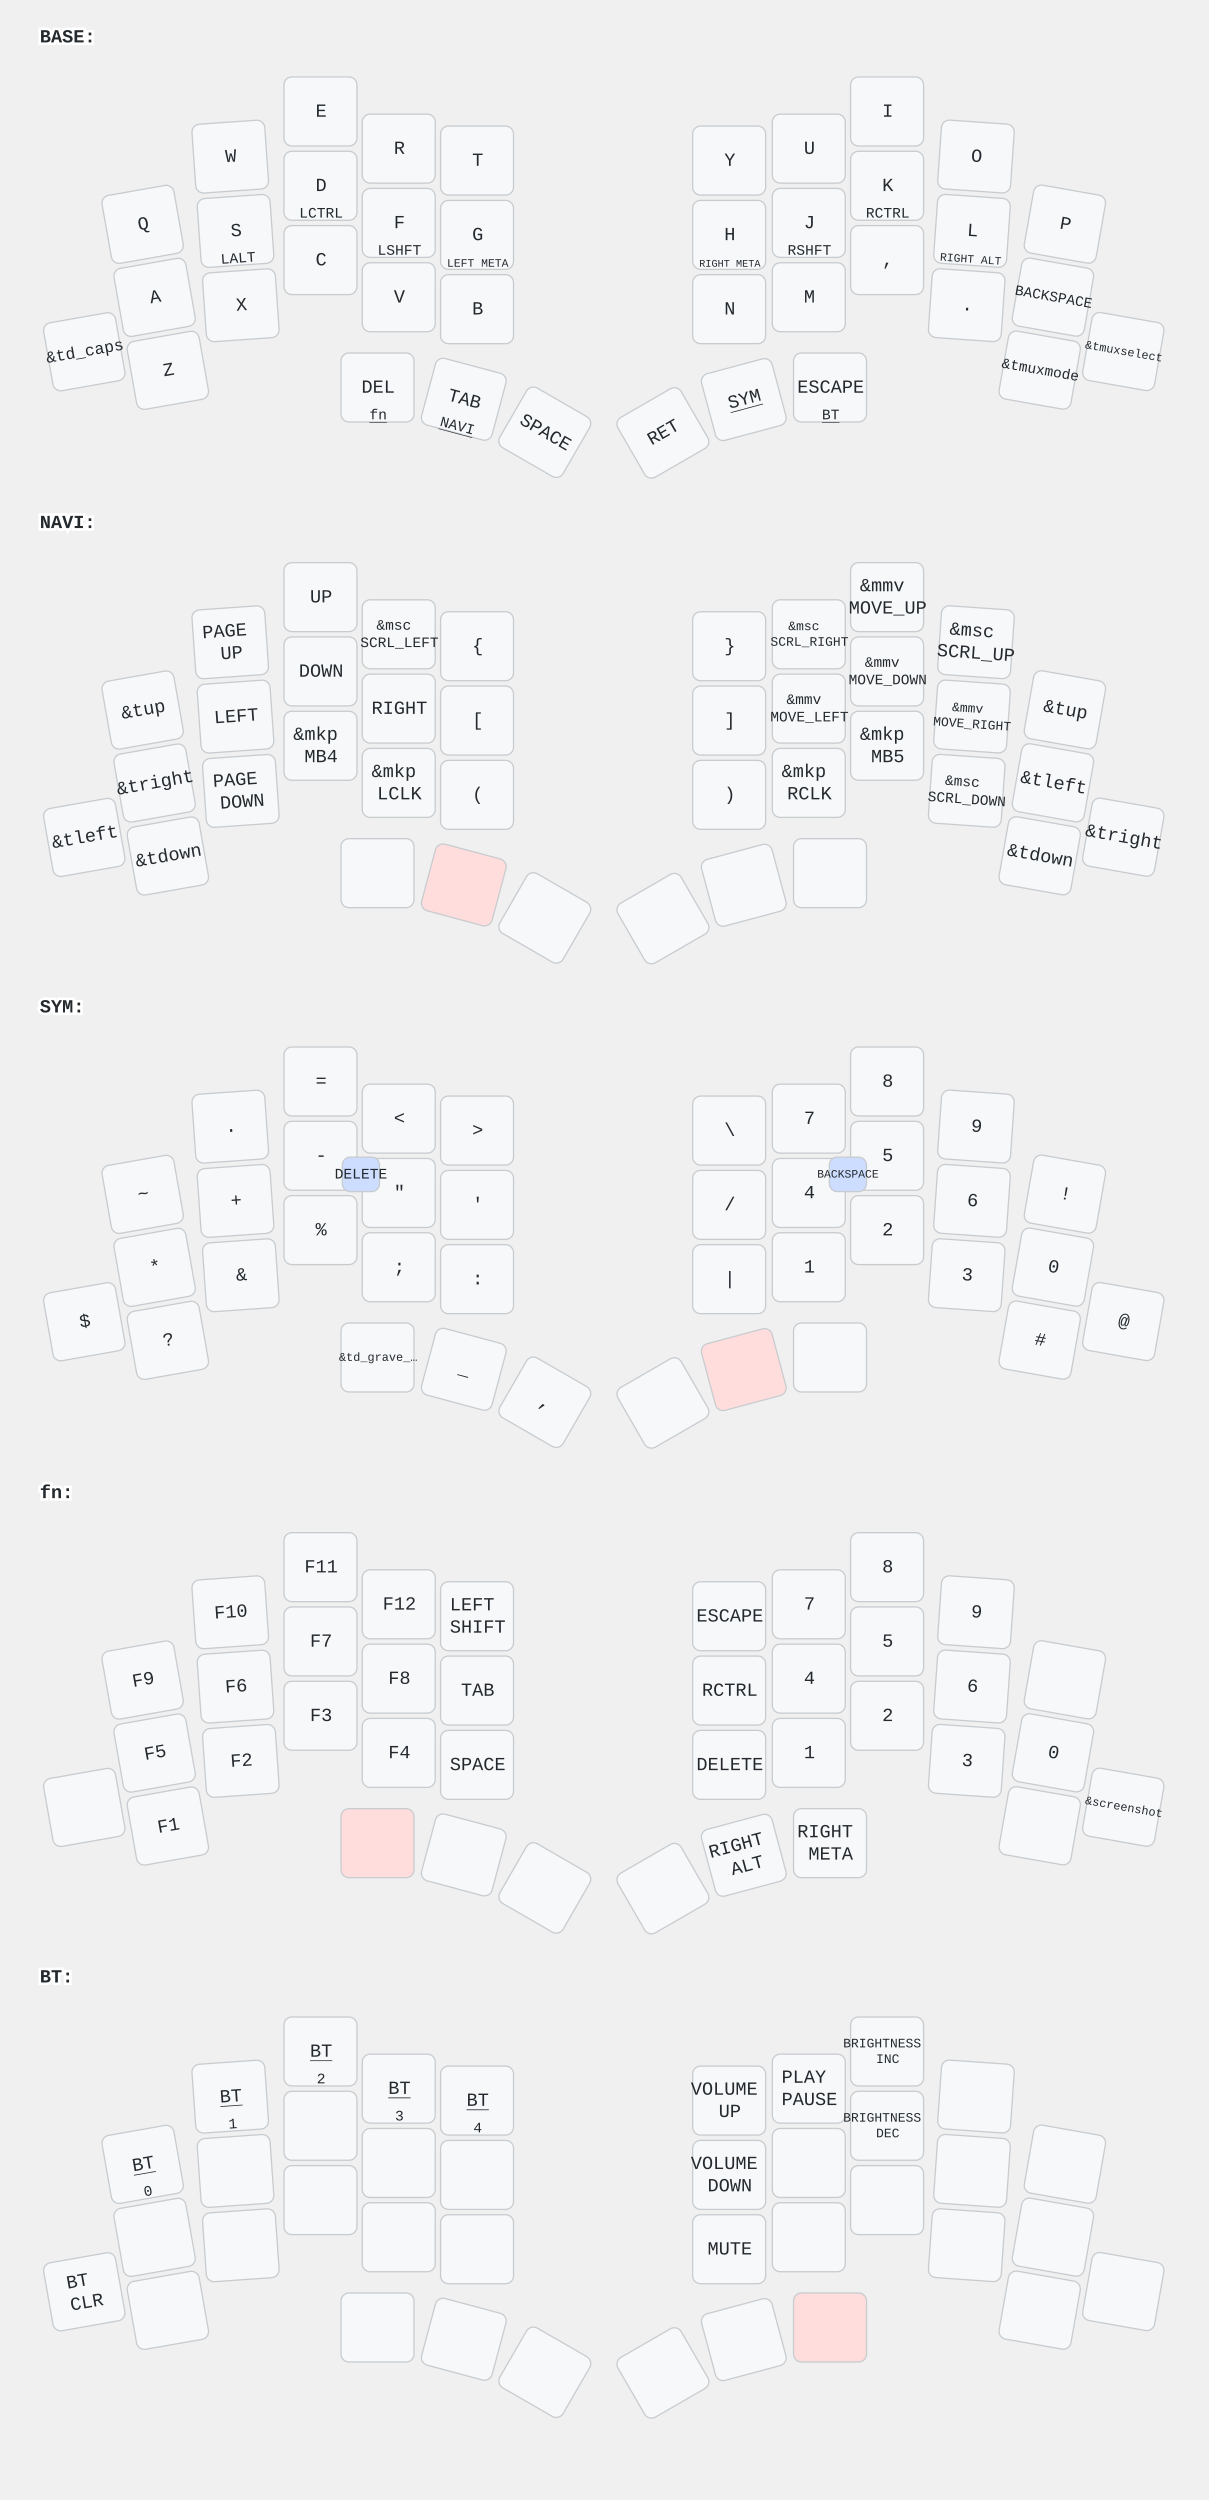
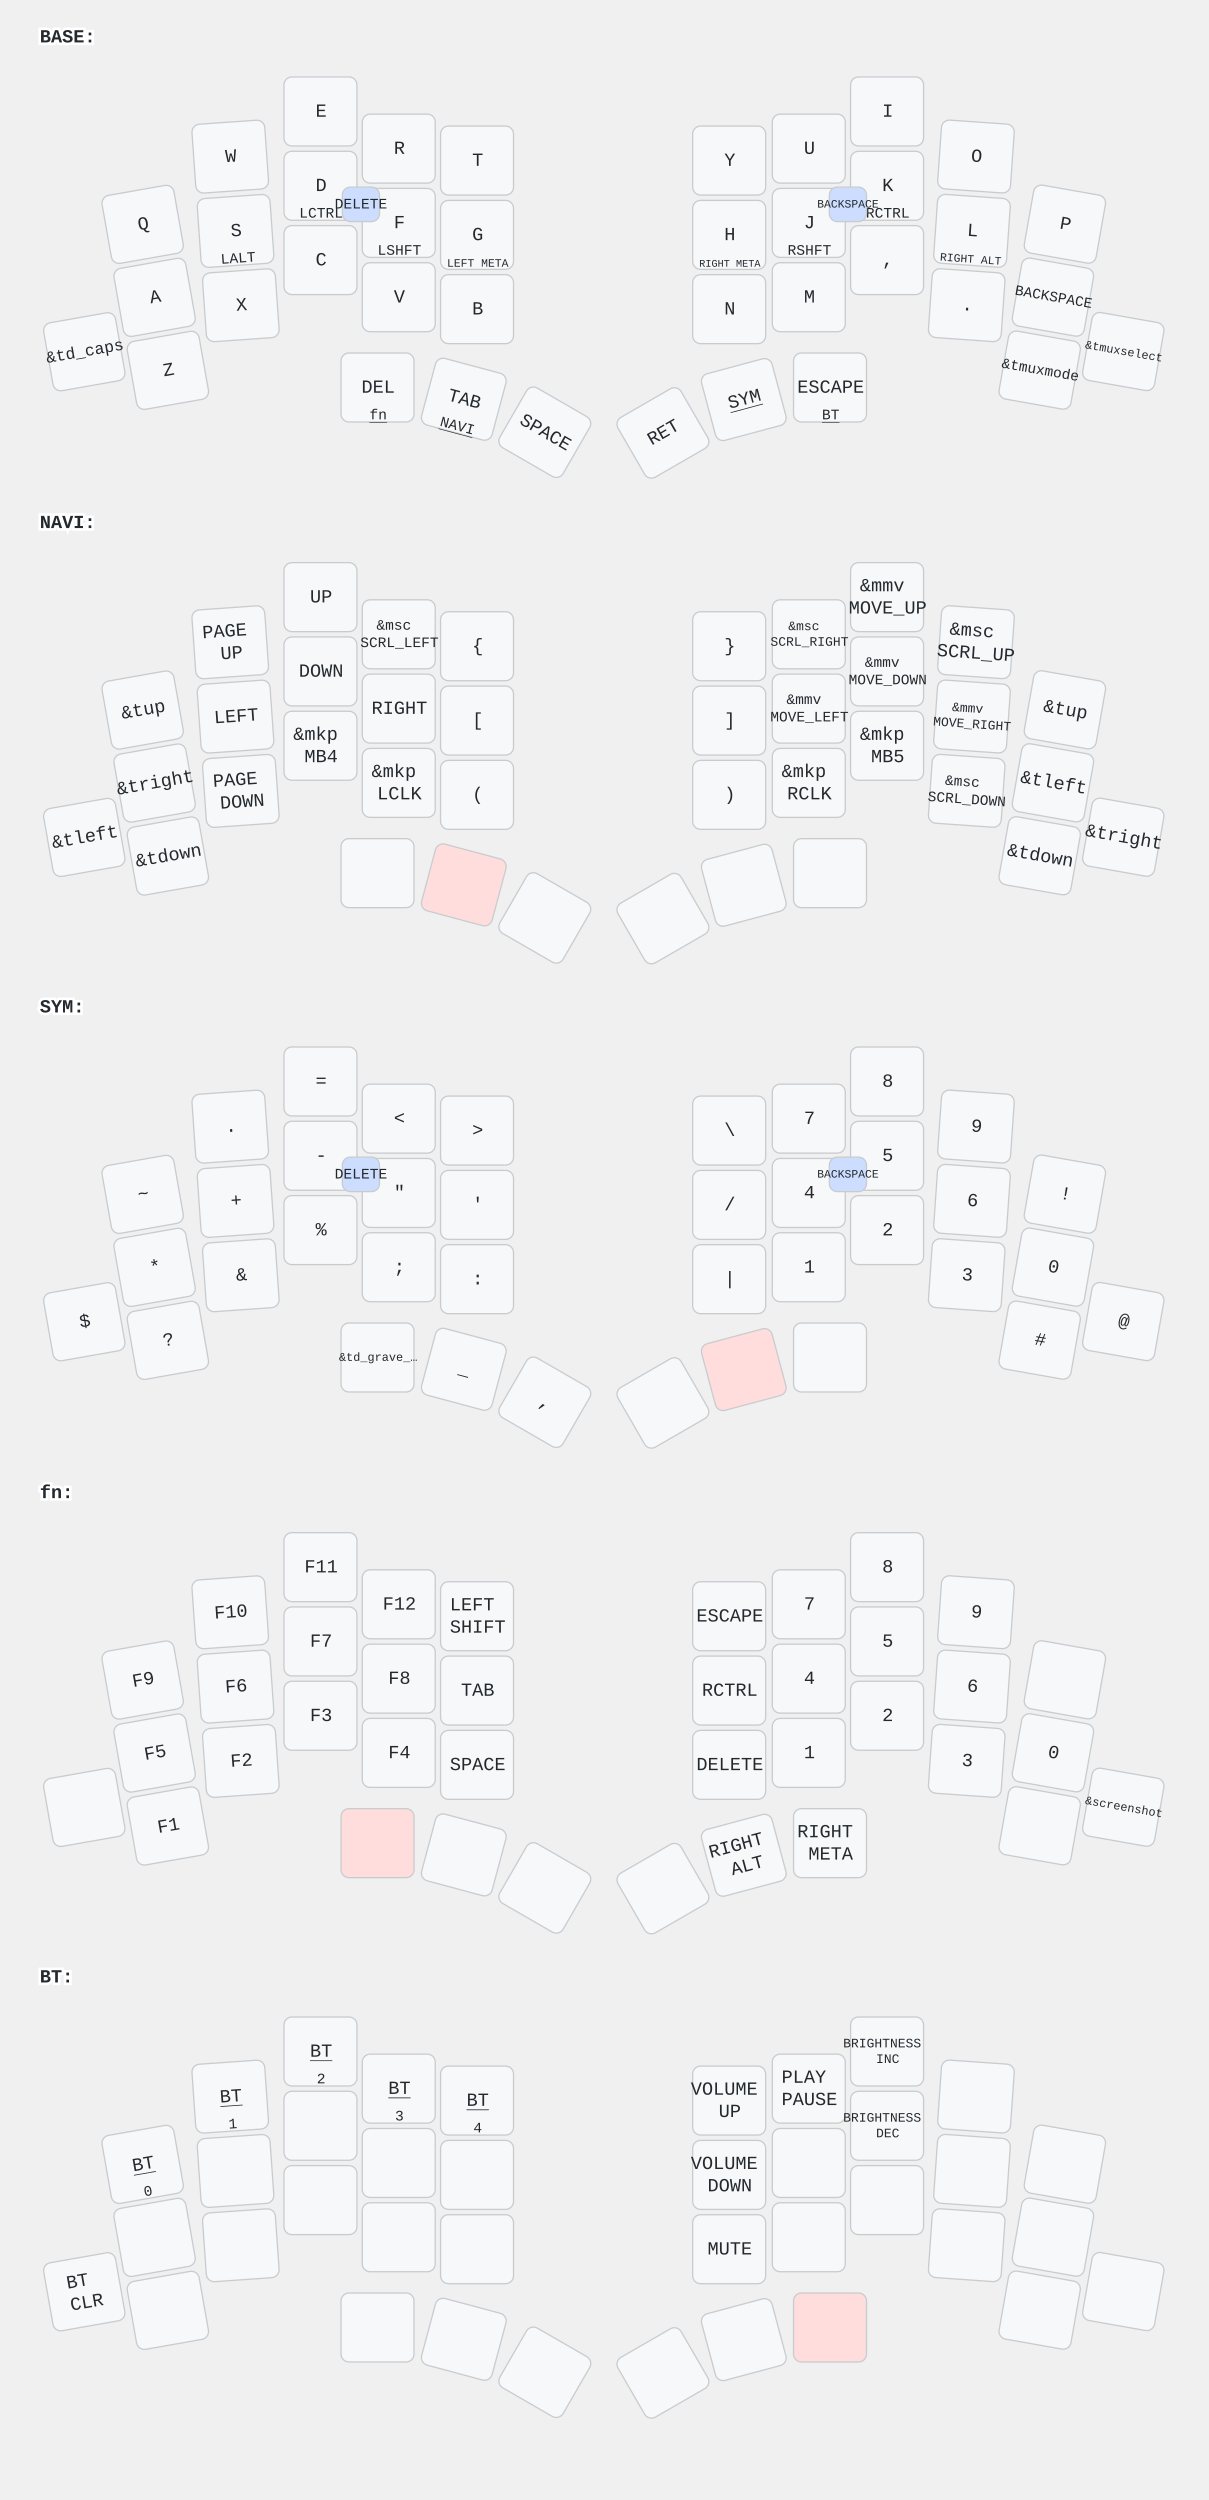
<svg xmlns="http://www.w3.org/2000/svg" width="911" height="1884" viewBox="0 0 911 1884" class="keymap">
  <style>/* inherit to force styles through use tags */
svg path {
    fill: inherit;
}

/* font and background color specifications */
svg.keymap {
    font-family: SFMono-Regular,Consolas,Liberation Mono,Menlo,monospace;
    font-size: 14px;
    font-kerning: normal;
    text-rendering: optimizeLegibility;
    fill: #24292e;
}

/* default key styling */
rect.key {
    fill: #f6f8fa;
}

rect.key, rect.combo {
    stroke: #c9cccf;
    stroke-width: 1;
}

/* default key side styling, only used is draw_key_sides is set */
rect.side {
    filter: brightness(90%);
}

/* color accent for combo boxes */
rect.combo, rect.combo-separate {
    fill: #cdf;
}

/* color accent for held keys */
rect.held, rect.combo.held {
    fill: #fdd;
}

/* color accent for ghost (optional) keys */
rect.ghost, rect.combo.ghost {
    stroke-dasharray: 4, 4;
    stroke-width: 2;
}

text {
    text-anchor: middle;
    dominant-baseline: middle;
}

/* styling for layer labels */
text.label {
    font-weight: bold;
    text-anchor: start;
    stroke: white;
    stroke-width: 4;
    paint-order: stroke;
}

/* styling for optional footer */
text.footer {
    text-anchor: end;
    dominant-baseline: auto;
    stroke: white;
    stroke-width: 4;
    paint-order: stroke;
}

/* styling for combo tap, and key non-tap label text */
text.combo, text.hold, text.shifted, text.left, text.right, text.tl, text.tr, text.bl, text.br {
    font-size: 11px;
}

text.hold, text.bl, text.br {
    text-anchor: middle;
    dominant-baseline: auto;
}

text.shifted, text.tl, text.tr {
    text-anchor: middle;
    dominant-baseline: hanging;
}

text.left, text.tl, text.bl {
    text-anchor: start;
}

text.right, text.tr, text.br {
    text-anchor: end;
}

text.layer-activator {
    text-decoration: underline;
}

/* styling for hold/shifted label text in combo box */
text.combo.hold, text.combo.shifted, text.combo.left, text.combo.right {
    font-size: 8px;
}

/* lighter symbol for transparent keys */
text.trans {
    fill: #7b7e81;
}

/* styling for combo dendrons */
path.combo {
    stroke-width: 1;
    stroke: gray;
    fill: none;
}

/* Start Tabler Icons Cleanup */
/* cannot use height/width with glyphs */
.icon-tabler &gt; path {
    fill: inherit;
    stroke: inherit;
    stroke-width: 2;
}
/* hide tabler's default box */
.icon-tabler &gt; path[stroke="none"][fill="none"] {
    visibility: hidden;
}
/* End Tabler Icons Cleanup */
</style>
  <g transform="translate(30, 0)" class="layer-BASE">
    <text x="0" y="28" class="label" id="BASE">BASE:</text>
    <g transform="translate(0, 56)">
      <g transform="translate(78, 113) rotate(-10.0)" class="key keypos-0">
        <rect rx="6" ry="6" x="-28" y="-26" width="55" height="52" class="key" />
        <text x="0" y="0" class="key tap">Q</text>
      </g>
      <g transform="translate(144, 62) rotate(-4.0)" class="key keypos-1">
        <rect rx="6" ry="6" x="-28" y="-26" width="55" height="52" class="key" />
        <text x="0" y="0" class="key tap">W</text>
      </g>
      <g transform="translate(212, 28)" class="key keypos-2">
        <rect rx="6" ry="6" x="-28" y="-26" width="55" height="52" class="key" />
        <text x="0" y="0" class="key tap">E</text>
      </g>
      <g transform="translate(271, 56)" class="key keypos-3">
        <rect rx="6" ry="6" x="-28" y="-26" width="55" height="52" class="key" />
        <text x="0" y="0" class="key tap">R</text>
      </g>
      <g transform="translate(330, 65)" class="key keypos-4">
        <rect rx="6" ry="6" x="-28" y="-26" width="55" height="52" class="key" />
        <text x="0" y="0" class="key tap">T</text>
      </g>
      <g transform="translate(520, 65)" class="key keypos-5">
        <rect rx="6" ry="6" x="-28" y="-26" width="55" height="52" class="key" />
        <text x="0" y="0" class="key tap">Y</text>
      </g>
      <g transform="translate(580, 56)" class="key keypos-6">
        <rect rx="6" ry="6" x="-28" y="-26" width="55" height="52" class="key" />
        <text x="0" y="0" class="key tap">U</text>
      </g>
      <g transform="translate(639, 28)" class="key keypos-7">
        <rect rx="6" ry="6" x="-28" y="-26" width="55" height="52" class="key" />
        <text x="0" y="0" class="key tap">I</text>
      </g>
      <g transform="translate(706, 62) rotate(4.0)" class="key keypos-8">
        <rect rx="6" ry="6" x="-28" y="-26" width="55" height="52" class="key" />
        <text x="0" y="0" class="key tap">O</text>
      </g>
      <g transform="translate(773, 113) rotate(10.0)" class="key keypos-9">
        <rect rx="6" ry="6" x="-28" y="-26" width="55" height="52" class="key" />
        <text x="0" y="0" class="key tap">P</text>
      </g>
      <g transform="translate(87, 168) rotate(-10.0)" class="key keypos-10">
        <rect rx="6" ry="6" x="-28" y="-26" width="55" height="52" class="key" />
        <text x="0" y="0" class="key tap">A</text>
      </g>
      <g transform="translate(148, 118) rotate(-4.0)" class="key keypos-11">
        <rect rx="6" ry="6" x="-28" y="-26" width="55" height="52" class="key" />
        <text x="0" y="0" class="key tap">S</text>
        <text x="0" y="24" class="key hold">LALT</text>
      </g>
      <g transform="translate(212, 84)" class="key keypos-12">
        <rect rx="6" ry="6" x="-28" y="-26" width="55" height="52" class="key" />
        <text x="0" y="0" class="key tap">D</text>
        <text x="0" y="24" class="key hold">LCTRL</text>
      </g>
      <g transform="translate(271, 112)" class="key keypos-13">
        <rect rx="6" ry="6" x="-28" y="-26" width="55" height="52" class="key" />
        <text x="0" y="0" class="key tap">F</text>
        <text x="0" y="24" class="key hold">LSHFT</text>
      </g>
      <g transform="translate(330, 121)" class="key keypos-14">
        <rect rx="6" ry="6" x="-28" y="-26" width="55" height="52" class="key" />
        <text x="0" y="0" class="key tap">G</text>
        <text x="0" y="24" class="key hold">
          <tspan style="font-size: 78%">LEFT META</tspan>
        </text>
      </g>
      <g transform="translate(520, 121)" class="key keypos-15">
        <rect rx="6" ry="6" x="-28" y="-26" width="55" height="52" class="key" />
        <text x="0" y="0" class="key tap">H</text>
        <text x="0" y="24" class="key hold">
          <tspan style="font-size: 70%">RIGHT META</tspan>
        </text>
      </g>
      <g transform="translate(580, 112)" class="key keypos-16">
        <rect rx="6" ry="6" x="-28" y="-26" width="55" height="52" class="key" />
        <text x="0" y="0" class="key tap">J</text>
        <text x="0" y="24" class="key hold">RSHFT</text>
      </g>
      <g transform="translate(639, 84)" class="key keypos-17">
        <rect rx="6" ry="6" x="-28" y="-26" width="55" height="52" class="key" />
        <text x="0" y="0" class="key tap">K</text>
        <text x="0" y="24" class="key hold">RCTRL</text>
      </g>
      <g transform="translate(703, 118) rotate(4.0)" class="key keypos-18">
        <rect rx="6" ry="6" x="-28" y="-26" width="55" height="52" class="key" />
        <text x="0" y="0" class="key tap">L</text>
        <text x="0" y="24" class="key hold">
          <tspan style="font-size: 78%">RIGHT ALT</tspan>
        </text>
      </g>
      <g transform="translate(764, 168) rotate(10.0)" class="key keypos-19">
        <rect rx="6" ry="6" x="-28" y="-26" width="55" height="52" class="key" />
        <text x="0" y="0" class="key tap">
          <tspan style="font-size: 78%">BACKSPACE</tspan>
        </text>
      </g>
      <g transform="translate(34, 209) rotate(-10.0)" class="key keypos-20">
        <rect rx="6" ry="6" x="-28" y="-26" width="55" height="52" class="key" />
        <text x="0" y="0" class="key tap">
          <tspan style="font-size: 88%">&amp;td_caps</tspan>
        </text>
      </g>
      <g transform="translate(97, 223) rotate(-10.0)" class="key keypos-21">
        <rect rx="6" ry="6" x="-28" y="-26" width="55" height="52" class="key" />
        <text x="0" y="0" class="key tap">Z</text>
      </g>
      <g transform="translate(152, 174) rotate(-4.0)" class="key keypos-22">
        <rect rx="6" ry="6" x="-28" y="-26" width="55" height="52" class="key" />
        <text x="0" y="0" class="key tap">X</text>
      </g>
      <g transform="translate(212, 140)" class="key keypos-23">
        <rect rx="6" ry="6" x="-28" y="-26" width="55" height="52" class="key" />
        <text x="0" y="0" class="key tap">C</text>
      </g>
      <g transform="translate(271, 168)" class="key keypos-24">
        <rect rx="6" ry="6" x="-28" y="-26" width="55" height="52" class="key" />
        <text x="0" y="0" class="key tap">V</text>
      </g>
      <g transform="translate(330, 177)" class="key keypos-25">
        <rect rx="6" ry="6" x="-28" y="-26" width="55" height="52" class="key" />
        <text x="0" y="0" class="key tap">B</text>
      </g>
      <g transform="translate(520, 177)" class="key keypos-26">
        <rect rx="6" ry="6" x="-28" y="-26" width="55" height="52" class="key" />
        <text x="0" y="0" class="key tap">N</text>
      </g>
      <g transform="translate(580, 168)" class="key keypos-27">
        <rect rx="6" ry="6" x="-28" y="-26" width="55" height="52" class="key" />
        <text x="0" y="0" class="key tap">M</text>
      </g>
      <g transform="translate(639, 140)" class="key keypos-28">
        <rect rx="6" ry="6" x="-28" y="-26" width="55" height="52" class="key" />
        <text x="0" y="0" class="key tap">,</text>
      </g>
      <g transform="translate(699, 174) rotate(4.0)" class="key keypos-29">
        <rect rx="6" ry="6" x="-28" y="-26" width="55" height="52" class="key" />
        <text x="0" y="0" class="key tap">.</text>
      </g>
      <g transform="translate(754, 223) rotate(10.0)" class="key keypos-30">
        <rect rx="6" ry="6" x="-28" y="-26" width="55" height="52" class="key" />
        <text x="0" y="0" class="key tap">
          <tspan style="font-size: 78%">&amp;tmuxmode</tspan>
        </text>
      </g>
      <g transform="translate(817, 209) rotate(10.0)" class="key keypos-31">
        <rect rx="6" ry="6" x="-28" y="-26" width="55" height="52" class="key" />
        <text x="0" y="0" class="key tap">
          <tspan style="font-size: 64%">&amp;tmuxselect</tspan>
        </text>
      </g>
      <g transform="translate(255, 236)" class="key keypos-32">
        <rect rx="6" ry="6" x="-28" y="-26" width="55" height="52" class="key" />
        <text x="0" y="0" class="key tap">DEL</text>
        <a href="#fn">
          <text x="0" y="24" class="key hold layer-activator">fn</text>
        </a>
      </g>
      <g transform="translate(320, 245) rotate(15.0)" class="key keypos-33">
        <rect rx="6" ry="6" x="-28" y="-26" width="55" height="52" class="key" />
        <text x="0" y="0" class="key tap">TAB</text>
        <a href="#NAVI">
          <text x="0" y="24" class="key hold layer-activator">NAVI</text>
        </a>
      </g>
      <g transform="translate(381, 270) rotate(30.0)" class="key keypos-34">
        <rect rx="6" ry="6" x="-28" y="-26" width="55" height="52" class="key" />
        <text x="0" y="0" class="key tap">SPACE</text>
      </g>
      <g transform="translate(470, 270) rotate(-30.0)" class="key keypos-35">
        <rect rx="6" ry="6" x="-28" y="-26" width="55" height="52" class="key" />
        <text x="0" y="0" class="key tap">RET</text>
      </g>
      <g transform="translate(531, 245) rotate(-15.0)" class="key keypos-36">
        <rect rx="6" ry="6" x="-28" y="-26" width="55" height="52" class="key" />
        <a href="#SYM">
          <text x="0" y="0" class="key tap layer-activator">SYM</text>
        </a>
      </g>
      <g transform="translate(596, 236)" class="key keypos-37">
        <rect rx="6" ry="6" x="-28" y="-26" width="55" height="52" class="key" />
        <text x="0" y="0" class="key tap">ESCAPE</text>
        <a href="#BT">
          <text x="0" y="24" class="key hold layer-activator">BT</text>
        </a>
      </g>
+       <g class="combo combopos-0">
+         <rect rx="6" ry="6" x="228" y="85" width="28" height="26" class="combo" />
+         <text x="242" y="98" class="combo tap">DELETE</text>
+       </g>
+       <g class="combo combopos-1">
+         <rect rx="6" ry="6" x="595" y="85" width="28" height="26" class="combo" />
+         <text x="609" y="98" class="combo tap">
+           <tspan style="font-size: 78%">BACKSPACE</tspan>
+         </text>
+       </g>
    </g>
  </g>
  <g transform="translate(30, 366)" class="layer-NAVI">
    <text x="0" y="28" class="label" id="NAVI">NAVI:</text>
    <g transform="translate(0, 56)">
      <g transform="translate(78, 113) rotate(-10.0)" class="key keypos-0">
        <rect rx="6" ry="6" x="-28" y="-26" width="55" height="52" class="key" />
        <text x="0" y="0" class="key tap">&amp;tup</text>
      </g>
      <g transform="translate(144, 62) rotate(-4.0)" class="key keypos-1">
        <rect rx="6" ry="6" x="-28" y="-26" width="55" height="52" class="key" />
        <text x="0" y="0" class="key tap">
          <tspan x="0" dy="-0.6em">PAGE</tspan>
          <tspan x="0" dy="1.2em">UP</tspan>
        </text>
      </g>
      <g transform="translate(212, 28)" class="key keypos-2">
        <rect rx="6" ry="6" x="-28" y="-26" width="55" height="52" class="key" />
        <text x="0" y="0" class="key tap">UP</text>
      </g>
      <g transform="translate(271, 56)" class="key keypos-3">
        <rect rx="6" ry="6" x="-28" y="-26" width="55" height="52" class="key" />
        <text x="0" y="0" class="key tap">
          <tspan x="0" dy="-0.6em" style="font-size: 78%">&amp;msc</tspan>
          <tspan x="0" dy="1.2em" style="font-size: 78%">SCRL_LEFT</tspan>
        </text>
      </g>
      <g transform="translate(330, 65)" class="key keypos-4">
        <rect rx="6" ry="6" x="-28" y="-26" width="55" height="52" class="key" />
        <text x="0" y="0" class="key tap">{</text>
      </g>
      <g transform="translate(520, 65)" class="key keypos-5">
        <rect rx="6" ry="6" x="-28" y="-26" width="55" height="52" class="key" />
        <text x="0" y="0" class="key tap">}</text>
      </g>
      <g transform="translate(580, 56)" class="key keypos-6">
        <rect rx="6" ry="6" x="-28" y="-26" width="55" height="52" class="key" />
        <text x="0" y="0" class="key tap">
          <tspan x="0" dy="-0.6em" style="font-size: 70%">&amp;msc</tspan>
          <tspan x="0" dy="1.2em" style="font-size: 70%">SCRL_RIGHT</tspan>
        </text>
      </g>
      <g transform="translate(639, 28)" class="key keypos-7">
        <rect rx="6" ry="6" x="-28" y="-26" width="55" height="52" class="key" />
        <text x="0" y="0" class="key tap">
          <tspan x="0" dy="-0.6em">&amp;mmv</tspan>
          <tspan x="0" dy="1.2em">MOVE_UP</tspan>
        </text>
      </g>
      <g transform="translate(706, 62) rotate(4.0)" class="key keypos-8">
        <rect rx="6" ry="6" x="-28" y="-26" width="55" height="52" class="key" />
        <text x="0" y="0" class="key tap">
          <tspan x="0" dy="-0.6em">&amp;msc</tspan>
          <tspan x="0" dy="1.2em">SCRL_UP</tspan>
        </text>
      </g>
      <g transform="translate(773, 113) rotate(10.0)" class="key keypos-9">
        <rect rx="6" ry="6" x="-28" y="-26" width="55" height="52" class="key" />
        <text x="0" y="0" class="key tap">&amp;tup</text>
      </g>
      <g transform="translate(87, 168) rotate(-10.0)" class="key keypos-10">
        <rect rx="6" ry="6" x="-28" y="-26" width="55" height="52" class="key" />
        <text x="0" y="0" class="key tap">&amp;tright</text>
      </g>
      <g transform="translate(148, 118) rotate(-4.0)" class="key keypos-11">
        <rect rx="6" ry="6" x="-28" y="-26" width="55" height="52" class="key" />
        <text x="0" y="0" class="key tap">LEFT</text>
      </g>
      <g transform="translate(212, 84)" class="key keypos-12">
        <rect rx="6" ry="6" x="-28" y="-26" width="55" height="52" class="key" />
        <text x="0" y="0" class="key tap">DOWN</text>
      </g>
      <g transform="translate(271, 112)" class="key keypos-13">
        <rect rx="6" ry="6" x="-28" y="-26" width="55" height="52" class="key" />
        <text x="0" y="0" class="key tap">RIGHT</text>
      </g>
      <g transform="translate(330, 121)" class="key keypos-14">
        <rect rx="6" ry="6" x="-28" y="-26" width="55" height="52" class="key" />
        <text x="0" y="0" class="key tap">[</text>
      </g>
      <g transform="translate(520, 121)" class="key keypos-15">
        <rect rx="6" ry="6" x="-28" y="-26" width="55" height="52" class="key" />
        <text x="0" y="0" class="key tap">]</text>
      </g>
      <g transform="translate(580, 112)" class="key keypos-16">
        <rect rx="6" ry="6" x="-28" y="-26" width="55" height="52" class="key" />
        <text x="0" y="0" class="key tap">
          <tspan x="0" dy="-0.6em" style="font-size: 78%">&amp;mmv</tspan>
          <tspan x="0" dy="1.2em" style="font-size: 78%">MOVE_LEFT</tspan>
        </text>
      </g>
      <g transform="translate(639, 84)" class="key keypos-17">
        <rect rx="6" ry="6" x="-28" y="-26" width="55" height="52" class="key" />
        <text x="0" y="0" class="key tap">
          <tspan x="0" dy="-0.6em" style="font-size: 78%">&amp;mmv</tspan>
          <tspan x="0" dy="1.2em" style="font-size: 78%">MOVE_DOWN</tspan>
        </text>
      </g>
      <g transform="translate(703, 118) rotate(4.0)" class="key keypos-18">
        <rect rx="6" ry="6" x="-28" y="-26" width="55" height="52" class="key" />
        <text x="0" y="0" class="key tap">
          <tspan x="0" dy="-0.6em" style="font-size: 70%">&amp;mmv</tspan>
          <tspan x="0" dy="1.2em" style="font-size: 70%">MOVE_RIGHT</tspan>
        </text>
      </g>
      <g transform="translate(764, 168) rotate(10.0)" class="key keypos-19">
        <rect rx="6" ry="6" x="-28" y="-26" width="55" height="52" class="key" />
        <text x="0" y="0" class="key tap">&amp;tleft</text>
      </g>
      <g transform="translate(34, 209) rotate(-10.0)" class="key keypos-20">
        <rect rx="6" ry="6" x="-28" y="-26" width="55" height="52" class="key" />
        <text x="0" y="0" class="key tap">&amp;tleft</text>
      </g>
      <g transform="translate(97, 223) rotate(-10.0)" class="key keypos-21">
        <rect rx="6" ry="6" x="-28" y="-26" width="55" height="52" class="key" />
        <text x="0" y="0" class="key tap">&amp;tdown</text>
      </g>
      <g transform="translate(152, 174) rotate(-4.0)" class="key keypos-22">
        <rect rx="6" ry="6" x="-28" y="-26" width="55" height="52" class="key" />
        <text x="0" y="0" class="key tap">
          <tspan x="0" dy="-0.6em">PAGE</tspan>
          <tspan x="0" dy="1.2em">DOWN</tspan>
        </text>
      </g>
      <g transform="translate(212, 140)" class="key keypos-23">
        <rect rx="6" ry="6" x="-28" y="-26" width="55" height="52" class="key" />
        <text x="0" y="0" class="key tap">
          <tspan x="0" dy="-0.6em">&amp;mkp</tspan>
          <tspan x="0" dy="1.2em">MB4</tspan>
        </text>
      </g>
      <g transform="translate(271, 168)" class="key keypos-24">
        <rect rx="6" ry="6" x="-28" y="-26" width="55" height="52" class="key" />
        <text x="0" y="0" class="key tap">
          <tspan x="0" dy="-0.6em">&amp;mkp</tspan>
          <tspan x="0" dy="1.2em">LCLK</tspan>
        </text>
      </g>
      <g transform="translate(330, 177)" class="key keypos-25">
        <rect rx="6" ry="6" x="-28" y="-26" width="55" height="52" class="key" />
        <text x="0" y="0" class="key tap">(</text>
      </g>
      <g transform="translate(520, 177)" class="key keypos-26">
        <rect rx="6" ry="6" x="-28" y="-26" width="55" height="52" class="key" />
        <text x="0" y="0" class="key tap">)</text>
      </g>
      <g transform="translate(580, 168)" class="key keypos-27">
        <rect rx="6" ry="6" x="-28" y="-26" width="55" height="52" class="key" />
        <text x="0" y="0" class="key tap">
          <tspan x="0" dy="-0.6em">&amp;mkp</tspan>
          <tspan x="0" dy="1.2em">RCLK</tspan>
        </text>
      </g>
      <g transform="translate(639, 140)" class="key keypos-28">
        <rect rx="6" ry="6" x="-28" y="-26" width="55" height="52" class="key" />
        <text x="0" y="0" class="key tap">
          <tspan x="0" dy="-0.6em">&amp;mkp</tspan>
          <tspan x="0" dy="1.2em">MB5</tspan>
        </text>
      </g>
      <g transform="translate(699, 174) rotate(4.0)" class="key keypos-29">
        <rect rx="6" ry="6" x="-28" y="-26" width="55" height="52" class="key" />
        <text x="0" y="0" class="key tap">
          <tspan x="0" dy="-0.6em" style="font-size: 78%">&amp;msc</tspan>
          <tspan x="0" dy="1.2em" style="font-size: 78%">SCRL_DOWN</tspan>
        </text>
      </g>
      <g transform="translate(754, 223) rotate(10.0)" class="key keypos-30">
        <rect rx="6" ry="6" x="-28" y="-26" width="55" height="52" class="key" />
        <text x="0" y="0" class="key tap">&amp;tdown</text>
      </g>
      <g transform="translate(817, 209) rotate(10.0)" class="key keypos-31">
        <rect rx="6" ry="6" x="-28" y="-26" width="55" height="52" class="key" />
        <text x="0" y="0" class="key tap">&amp;tright</text>
      </g>
      <g transform="translate(255, 236)" class="key keypos-32">
        <rect rx="6" ry="6" x="-28" y="-26" width="55" height="52" class="key" />
      </g>
      <g transform="translate(320, 245) rotate(15.0)" class="key held keypos-33">
        <rect rx="6" ry="6" x="-28" y="-26" width="55" height="52" class="key held" />
      </g>
      <g transform="translate(381, 270) rotate(30.0)" class="key keypos-34">
        <rect rx="6" ry="6" x="-28" y="-26" width="55" height="52" class="key" />
      </g>
      <g transform="translate(470, 270) rotate(-30.0)" class="key keypos-35">
        <rect rx="6" ry="6" x="-28" y="-26" width="55" height="52" class="key" />
      </g>
      <g transform="translate(531, 245) rotate(-15.0)" class="key keypos-36">
        <rect rx="6" ry="6" x="-28" y="-26" width="55" height="52" class="key" />
      </g>
      <g transform="translate(596, 236)" class="key keypos-37">
        <rect rx="6" ry="6" x="-28" y="-26" width="55" height="52" class="key" />
      </g>
    </g>
  </g>
  <g transform="translate(30, 731)" class="layer-SYM">
    <text x="0" y="28" class="label" id="SYM">SYM:</text>
    <g transform="translate(0, 56)">
      <g transform="translate(78, 113) rotate(-10.0)" class="key keypos-0">
        <rect rx="6" ry="6" x="-28" y="-26" width="55" height="52" class="key" />
        <text x="0" y="0" class="key tap">~</text>
      </g>
      <g transform="translate(144, 62) rotate(-4.0)" class="key keypos-1">
        <rect rx="6" ry="6" x="-28" y="-26" width="55" height="52" class="key" />
        <text x="0" y="0" class="key tap">.</text>
      </g>
      <g transform="translate(212, 28)" class="key keypos-2">
        <rect rx="6" ry="6" x="-28" y="-26" width="55" height="52" class="key" />
        <text x="0" y="0" class="key tap">=</text>
      </g>
      <g transform="translate(271, 56)" class="key keypos-3">
        <rect rx="6" ry="6" x="-28" y="-26" width="55" height="52" class="key" />
        <text x="0" y="0" class="key tap">&lt;</text>
      </g>
      <g transform="translate(330, 65)" class="key keypos-4">
        <rect rx="6" ry="6" x="-28" y="-26" width="55" height="52" class="key" />
        <text x="0" y="0" class="key tap">&gt;</text>
      </g>
      <g transform="translate(520, 65)" class="key keypos-5">
        <rect rx="6" ry="6" x="-28" y="-26" width="55" height="52" class="key" />
        <text x="0" y="0" class="key tap">\</text>
      </g>
      <g transform="translate(580, 56)" class="key keypos-6">
        <rect rx="6" ry="6" x="-28" y="-26" width="55" height="52" class="key" />
        <text x="0" y="0" class="key tap">7</text>
      </g>
      <g transform="translate(639, 28)" class="key keypos-7">
        <rect rx="6" ry="6" x="-28" y="-26" width="55" height="52" class="key" />
        <text x="0" y="0" class="key tap">8</text>
      </g>
      <g transform="translate(706, 62) rotate(4.0)" class="key keypos-8">
        <rect rx="6" ry="6" x="-28" y="-26" width="55" height="52" class="key" />
        <text x="0" y="0" class="key tap">9</text>
      </g>
      <g transform="translate(773, 113) rotate(10.0)" class="key keypos-9">
        <rect rx="6" ry="6" x="-28" y="-26" width="55" height="52" class="key" />
        <text x="0" y="0" class="key tap">!</text>
      </g>
      <g transform="translate(87, 168) rotate(-10.0)" class="key keypos-10">
        <rect rx="6" ry="6" x="-28" y="-26" width="55" height="52" class="key" />
        <text x="0" y="0" class="key tap">*</text>
      </g>
      <g transform="translate(148, 118) rotate(-4.0)" class="key keypos-11">
        <rect rx="6" ry="6" x="-28" y="-26" width="55" height="52" class="key" />
        <text x="0" y="0" class="key tap">+</text>
      </g>
      <g transform="translate(212, 84)" class="key keypos-12">
        <rect rx="6" ry="6" x="-28" y="-26" width="55" height="52" class="key" />
        <text x="0" y="0" class="key tap">-</text>
      </g>
      <g transform="translate(271, 112)" class="key keypos-13">
        <rect rx="6" ry="6" x="-28" y="-26" width="55" height="52" class="key" />
        <text x="0" y="0" class="key tap">"</text>
      </g>
      <g transform="translate(330, 121)" class="key keypos-14">
        <rect rx="6" ry="6" x="-28" y="-26" width="55" height="52" class="key" />
        <text x="0" y="0" class="key tap">'</text>
      </g>
      <g transform="translate(520, 121)" class="key keypos-15">
        <rect rx="6" ry="6" x="-28" y="-26" width="55" height="52" class="key" />
        <text x="0" y="0" class="key tap">/</text>
      </g>
      <g transform="translate(580, 112)" class="key keypos-16">
        <rect rx="6" ry="6" x="-28" y="-26" width="55" height="52" class="key" />
        <text x="0" y="0" class="key tap">4</text>
      </g>
      <g transform="translate(639, 84)" class="key keypos-17">
        <rect rx="6" ry="6" x="-28" y="-26" width="55" height="52" class="key" />
        <text x="0" y="0" class="key tap">5</text>
      </g>
      <g transform="translate(703, 118) rotate(4.0)" class="key keypos-18">
        <rect rx="6" ry="6" x="-28" y="-26" width="55" height="52" class="key" />
        <text x="0" y="0" class="key tap">6</text>
      </g>
      <g transform="translate(764, 168) rotate(10.0)" class="key keypos-19">
        <rect rx="6" ry="6" x="-28" y="-26" width="55" height="52" class="key" />
        <text x="0" y="0" class="key tap">0</text>
      </g>
      <g transform="translate(34, 209) rotate(-10.0)" class="key keypos-20">
        <rect rx="6" ry="6" x="-28" y="-26" width="55" height="52" class="key" />
        <text x="0" y="0" class="key tap">$</text>
      </g>
      <g transform="translate(97, 223) rotate(-10.0)" class="key keypos-21">
        <rect rx="6" ry="6" x="-28" y="-26" width="55" height="52" class="key" />
        <text x="0" y="0" class="key tap">?</text>
      </g>
      <g transform="translate(152, 174) rotate(-4.0)" class="key keypos-22">
        <rect rx="6" ry="6" x="-28" y="-26" width="55" height="52" class="key" />
        <text x="0" y="0" class="key tap">&amp;</text>
      </g>
      <g transform="translate(212, 140)" class="key keypos-23">
        <rect rx="6" ry="6" x="-28" y="-26" width="55" height="52" class="key" />
        <text x="0" y="0" class="key tap">%</text>
      </g>
      <g transform="translate(271, 168)" class="key keypos-24">
        <rect rx="6" ry="6" x="-28" y="-26" width="55" height="52" class="key" />
        <text x="0" y="0" class="key tap">;</text>
      </g>
      <g transform="translate(330, 177)" class="key keypos-25">
        <rect rx="6" ry="6" x="-28" y="-26" width="55" height="52" class="key" />
        <text x="0" y="0" class="key tap">:</text>
      </g>
      <g transform="translate(520, 177)" class="key keypos-26">
        <rect rx="6" ry="6" x="-28" y="-26" width="55" height="52" class="key" />
        <text x="0" y="0" class="key tap">|</text>
      </g>
      <g transform="translate(580, 168)" class="key keypos-27">
        <rect rx="6" ry="6" x="-28" y="-26" width="55" height="52" class="key" />
        <text x="0" y="0" class="key tap">1</text>
      </g>
      <g transform="translate(639, 140)" class="key keypos-28">
        <rect rx="6" ry="6" x="-28" y="-26" width="55" height="52" class="key" />
        <text x="0" y="0" class="key tap">2</text>
      </g>
      <g transform="translate(699, 174) rotate(4.0)" class="key keypos-29">
        <rect rx="6" ry="6" x="-28" y="-26" width="55" height="52" class="key" />
        <text x="0" y="0" class="key tap">3</text>
      </g>
      <g transform="translate(754, 223) rotate(10.0)" class="key keypos-30">
        <rect rx="6" ry="6" x="-28" y="-26" width="55" height="52" class="key" />
        <text x="0" y="0" class="key tap">#</text>
      </g>
      <g transform="translate(817, 209) rotate(10.0)" class="key keypos-31">
        <rect rx="6" ry="6" x="-28" y="-26" width="55" height="52" class="key" />
        <text x="0" y="0" class="key tap">@</text>
      </g>
      <g transform="translate(255, 236)" class="key keypos-32">
        <rect rx="6" ry="6" x="-28" y="-26" width="55" height="52" class="key" />
        <text x="0" y="0" class="key tap">
          <tspan style="font-size: 64%">&amp;td_grave_…</tspan>
        </text>
      </g>
      <g transform="translate(320, 245) rotate(15.0)" class="key keypos-33">
        <rect rx="6" ry="6" x="-28" y="-26" width="55" height="52" class="key" />
        <text x="0" y="0" class="key tap">_</text>
      </g>
      <g transform="translate(381, 270) rotate(30.0)" class="key keypos-34">
        <rect rx="6" ry="6" x="-28" y="-26" width="55" height="52" class="key" />
        <text x="0" y="0" class="key tap">,</text>
      </g>
      <g transform="translate(470, 270) rotate(-30.0)" class="key keypos-35">
        <rect rx="6" ry="6" x="-28" y="-26" width="55" height="52" class="key" />
      </g>
      <g transform="translate(531, 245) rotate(-15.0)" class="key held keypos-36">
        <rect rx="6" ry="6" x="-28" y="-26" width="55" height="52" class="key held" />
      </g>
      <g transform="translate(596, 236)" class="key keypos-37">
        <rect rx="6" ry="6" x="-28" y="-26" width="55" height="52" class="key" />
      </g>
      <g class="combo combopos-0">
        <rect rx="6" ry="6" x="228" y="85" width="28" height="26" class="combo" />
        <text x="242" y="98" class="combo tap">DELETE</text>
      </g>
      <g class="combo combopos-1">
        <rect rx="6" ry="6" x="595" y="85" width="28" height="26" class="combo" />
        <text x="609" y="98" class="combo tap">
          <tspan style="font-size: 78%">BACKSPACE</tspan>
        </text>
      </g>
    </g>
  </g>
  <g transform="translate(30, 1097)" class="layer-fn">
    <text x="0" y="28" class="label" id="fn">fn:</text>
    <g transform="translate(0, 56)">
      <g transform="translate(78, 113) rotate(-10.0)" class="key keypos-0">
        <rect rx="6" ry="6" x="-28" y="-26" width="55" height="52" class="key" />
        <text x="0" y="0" class="key tap">F9</text>
      </g>
      <g transform="translate(144, 62) rotate(-4.0)" class="key keypos-1">
        <rect rx="6" ry="6" x="-28" y="-26" width="55" height="52" class="key" />
        <text x="0" y="0" class="key tap">F10</text>
      </g>
      <g transform="translate(212, 28)" class="key keypos-2">
        <rect rx="6" ry="6" x="-28" y="-26" width="55" height="52" class="key" />
        <text x="0" y="0" class="key tap">F11</text>
      </g>
      <g transform="translate(271, 56)" class="key keypos-3">
        <rect rx="6" ry="6" x="-28" y="-26" width="55" height="52" class="key" />
        <text x="0" y="0" class="key tap">F12</text>
      </g>
      <g transform="translate(330, 65)" class="key keypos-4">
        <rect rx="6" ry="6" x="-28" y="-26" width="55" height="52" class="key" />
        <text x="0" y="0" class="key tap">
          <tspan x="0" dy="-0.6em">LEFT</tspan>
          <tspan x="0" dy="1.2em">SHIFT</tspan>
        </text>
      </g>
      <g transform="translate(520, 65)" class="key keypos-5">
        <rect rx="6" ry="6" x="-28" y="-26" width="55" height="52" class="key" />
        <text x="0" y="0" class="key tap">ESCAPE</text>
      </g>
      <g transform="translate(580, 56)" class="key keypos-6">
        <rect rx="6" ry="6" x="-28" y="-26" width="55" height="52" class="key" />
        <text x="0" y="0" class="key tap">7</text>
      </g>
      <g transform="translate(639, 28)" class="key keypos-7">
        <rect rx="6" ry="6" x="-28" y="-26" width="55" height="52" class="key" />
        <text x="0" y="0" class="key tap">8</text>
      </g>
      <g transform="translate(706, 62) rotate(4.0)" class="key keypos-8">
        <rect rx="6" ry="6" x="-28" y="-26" width="55" height="52" class="key" />
        <text x="0" y="0" class="key tap">9</text>
      </g>
      <g transform="translate(773, 113) rotate(10.0)" class="key keypos-9">
        <rect rx="6" ry="6" x="-28" y="-26" width="55" height="52" class="key" />
      </g>
      <g transform="translate(87, 168) rotate(-10.0)" class="key keypos-10">
        <rect rx="6" ry="6" x="-28" y="-26" width="55" height="52" class="key" />
        <text x="0" y="0" class="key tap">F5</text>
      </g>
      <g transform="translate(148, 118) rotate(-4.0)" class="key keypos-11">
        <rect rx="6" ry="6" x="-28" y="-26" width="55" height="52" class="key" />
        <text x="0" y="0" class="key tap">F6</text>
      </g>
      <g transform="translate(212, 84)" class="key keypos-12">
        <rect rx="6" ry="6" x="-28" y="-26" width="55" height="52" class="key" />
        <text x="0" y="0" class="key tap">F7</text>
      </g>
      <g transform="translate(271, 112)" class="key keypos-13">
        <rect rx="6" ry="6" x="-28" y="-26" width="55" height="52" class="key" />
        <text x="0" y="0" class="key tap">F8</text>
      </g>
      <g transform="translate(330, 121)" class="key keypos-14">
        <rect rx="6" ry="6" x="-28" y="-26" width="55" height="52" class="key" />
        <text x="0" y="0" class="key tap">TAB</text>
      </g>
      <g transform="translate(520, 121)" class="key keypos-15">
        <rect rx="6" ry="6" x="-28" y="-26" width="55" height="52" class="key" />
        <text x="0" y="0" class="key tap">RCTRL</text>
      </g>
      <g transform="translate(580, 112)" class="key keypos-16">
        <rect rx="6" ry="6" x="-28" y="-26" width="55" height="52" class="key" />
        <text x="0" y="0" class="key tap">4</text>
      </g>
      <g transform="translate(639, 84)" class="key keypos-17">
        <rect rx="6" ry="6" x="-28" y="-26" width="55" height="52" class="key" />
        <text x="0" y="0" class="key tap">5</text>
      </g>
      <g transform="translate(703, 118) rotate(4.0)" class="key keypos-18">
        <rect rx="6" ry="6" x="-28" y="-26" width="55" height="52" class="key" />
        <text x="0" y="0" class="key tap">6</text>
      </g>
      <g transform="translate(764, 168) rotate(10.0)" class="key keypos-19">
        <rect rx="6" ry="6" x="-28" y="-26" width="55" height="52" class="key" />
        <text x="0" y="0" class="key tap">0</text>
      </g>
      <g transform="translate(34, 209) rotate(-10.0)" class="key keypos-20">
        <rect rx="6" ry="6" x="-28" y="-26" width="55" height="52" class="key" />
      </g>
      <g transform="translate(97, 223) rotate(-10.0)" class="key keypos-21">
        <rect rx="6" ry="6" x="-28" y="-26" width="55" height="52" class="key" />
        <text x="0" y="0" class="key tap">F1</text>
      </g>
      <g transform="translate(152, 174) rotate(-4.0)" class="key keypos-22">
        <rect rx="6" ry="6" x="-28" y="-26" width="55" height="52" class="key" />
        <text x="0" y="0" class="key tap">F2</text>
      </g>
      <g transform="translate(212, 140)" class="key keypos-23">
        <rect rx="6" ry="6" x="-28" y="-26" width="55" height="52" class="key" />
        <text x="0" y="0" class="key tap">F3</text>
      </g>
      <g transform="translate(271, 168)" class="key keypos-24">
        <rect rx="6" ry="6" x="-28" y="-26" width="55" height="52" class="key" />
        <text x="0" y="0" class="key tap">F4</text>
      </g>
      <g transform="translate(330, 177)" class="key keypos-25">
        <rect rx="6" ry="6" x="-28" y="-26" width="55" height="52" class="key" />
        <text x="0" y="0" class="key tap">SPACE</text>
      </g>
      <g transform="translate(520, 177)" class="key keypos-26">
        <rect rx="6" ry="6" x="-28" y="-26" width="55" height="52" class="key" />
        <text x="0" y="0" class="key tap">DELETE</text>
      </g>
      <g transform="translate(580, 168)" class="key keypos-27">
        <rect rx="6" ry="6" x="-28" y="-26" width="55" height="52" class="key" />
        <text x="0" y="0" class="key tap">1</text>
      </g>
      <g transform="translate(639, 140)" class="key keypos-28">
        <rect rx="6" ry="6" x="-28" y="-26" width="55" height="52" class="key" />
        <text x="0" y="0" class="key tap">2</text>
      </g>
      <g transform="translate(699, 174) rotate(4.0)" class="key keypos-29">
        <rect rx="6" ry="6" x="-28" y="-26" width="55" height="52" class="key" />
        <text x="0" y="0" class="key tap">3</text>
      </g>
      <g transform="translate(754, 223) rotate(10.0)" class="key keypos-30">
        <rect rx="6" ry="6" x="-28" y="-26" width="55" height="52" class="key" />
      </g>
      <g transform="translate(817, 209) rotate(10.0)" class="key keypos-31">
        <rect rx="6" ry="6" x="-28" y="-26" width="55" height="52" class="key" />
        <text x="0" y="0" class="key tap">
          <tspan style="font-size: 64%">&amp;screenshot</tspan>
        </text>
      </g>
      <g transform="translate(255, 236)" class="key held keypos-32">
        <rect rx="6" ry="6" x="-28" y="-26" width="55" height="52" class="key held" />
      </g>
      <g transform="translate(320, 245) rotate(15.0)" class="key keypos-33">
        <rect rx="6" ry="6" x="-28" y="-26" width="55" height="52" class="key" />
      </g>
      <g transform="translate(381, 270) rotate(30.0)" class="key keypos-34">
        <rect rx="6" ry="6" x="-28" y="-26" width="55" height="52" class="key" />
      </g>
      <g transform="translate(470, 270) rotate(-30.0)" class="key keypos-35">
        <rect rx="6" ry="6" x="-28" y="-26" width="55" height="52" class="key" />
      </g>
      <g transform="translate(531, 245) rotate(-15.0)" class="key keypos-36">
        <rect rx="6" ry="6" x="-28" y="-26" width="55" height="52" class="key" />
        <text x="0" y="0" class="key tap">
          <tspan x="0" dy="-0.6em">RIGHT</tspan>
          <tspan x="0" dy="1.2em">ALT</tspan>
        </text>
      </g>
      <g transform="translate(596, 236)" class="key keypos-37">
        <rect rx="6" ry="6" x="-28" y="-26" width="55" height="52" class="key" />
        <text x="0" y="0" class="key tap">
          <tspan x="0" dy="-0.6em">RIGHT</tspan>
          <tspan x="0" dy="1.2em">META</tspan>
        </text>
      </g>
    </g>
  </g>
  <g transform="translate(30, 1462)" class="layer-BT">
    <text x="0" y="28" class="label" id="BT">BT:</text>
    <g transform="translate(0, 56)">
      <g transform="translate(78, 113) rotate(-10.0)" class="key keypos-0">
        <rect rx="6" ry="6" x="-28" y="-26" width="55" height="52" class="key" />
        <a href="#BT">
          <text x="0" y="0" class="key tap layer-activator">BT</text>
        </a>
        <text x="0" y="24" class="key hold">0</text>
      </g>
      <g transform="translate(144, 62) rotate(-4.0)" class="key keypos-1">
        <rect rx="6" ry="6" x="-28" y="-26" width="55" height="52" class="key" />
        <a href="#BT">
          <text x="0" y="0" class="key tap layer-activator">BT</text>
        </a>
        <text x="0" y="24" class="key hold">1</text>
      </g>
      <g transform="translate(212, 28)" class="key keypos-2">
        <rect rx="6" ry="6" x="-28" y="-26" width="55" height="52" class="key" />
        <a href="#BT">
          <text x="0" y="0" class="key tap layer-activator">BT</text>
        </a>
        <text x="0" y="24" class="key hold">2</text>
      </g>
      <g transform="translate(271, 56)" class="key keypos-3">
        <rect rx="6" ry="6" x="-28" y="-26" width="55" height="52" class="key" />
        <a href="#BT">
          <text x="0" y="0" class="key tap layer-activator">BT</text>
        </a>
        <text x="0" y="24" class="key hold">3</text>
      </g>
      <g transform="translate(330, 65)" class="key keypos-4">
        <rect rx="6" ry="6" x="-28" y="-26" width="55" height="52" class="key" />
        <a href="#BT">
          <text x="0" y="0" class="key tap layer-activator">BT</text>
        </a>
        <text x="0" y="24" class="key hold">4</text>
      </g>
      <g transform="translate(520, 65)" class="key keypos-5">
        <rect rx="6" ry="6" x="-28" y="-26" width="55" height="52" class="key" />
        <text x="0" y="0" class="key tap">
          <tspan x="0" dy="-0.6em">VOLUME</tspan>
          <tspan x="0" dy="1.2em">UP</tspan>
        </text>
      </g>
      <g transform="translate(580, 56)" class="key keypos-6">
        <rect rx="6" ry="6" x="-28" y="-26" width="55" height="52" class="key" />
        <text x="0" y="0" class="key tap">
          <tspan x="0" dy="-0.6em">PLAY</tspan>
          <tspan x="0" dy="1.2em">PAUSE</tspan>
        </text>
      </g>
      <g transform="translate(639, 28)" class="key keypos-7">
        <rect rx="6" ry="6" x="-28" y="-26" width="55" height="52" class="key" />
        <text x="0" y="0" class="key tap">
          <tspan x="0" dy="-0.6em" style="font-size: 70%">BRIGHTNESS</tspan>
          <tspan x="0" dy="1.2em" style="font-size: 70%">INC</tspan>
        </text>
      </g>
      <g transform="translate(706, 62) rotate(4.0)" class="key keypos-8">
        <rect rx="6" ry="6" x="-28" y="-26" width="55" height="52" class="key" />
      </g>
      <g transform="translate(773, 113) rotate(10.0)" class="key keypos-9">
        <rect rx="6" ry="6" x="-28" y="-26" width="55" height="52" class="key" />
      </g>
      <g transform="translate(87, 168) rotate(-10.0)" class="key keypos-10">
        <rect rx="6" ry="6" x="-28" y="-26" width="55" height="52" class="key" />
      </g>
      <g transform="translate(148, 118) rotate(-4.0)" class="key keypos-11">
        <rect rx="6" ry="6" x="-28" y="-26" width="55" height="52" class="key" />
      </g>
      <g transform="translate(212, 84)" class="key keypos-12">
        <rect rx="6" ry="6" x="-28" y="-26" width="55" height="52" class="key" />
      </g>
      <g transform="translate(271, 112)" class="key keypos-13">
        <rect rx="6" ry="6" x="-28" y="-26" width="55" height="52" class="key" />
      </g>
      <g transform="translate(330, 121)" class="key keypos-14">
        <rect rx="6" ry="6" x="-28" y="-26" width="55" height="52" class="key" />
      </g>
      <g transform="translate(520, 121)" class="key keypos-15">
        <rect rx="6" ry="6" x="-28" y="-26" width="55" height="52" class="key" />
        <text x="0" y="0" class="key tap">
          <tspan x="0" dy="-0.6em">VOLUME</tspan>
          <tspan x="0" dy="1.2em">DOWN</tspan>
        </text>
      </g>
      <g transform="translate(580, 112)" class="key keypos-16">
        <rect rx="6" ry="6" x="-28" y="-26" width="55" height="52" class="key" />
      </g>
      <g transform="translate(639, 84)" class="key keypos-17">
        <rect rx="6" ry="6" x="-28" y="-26" width="55" height="52" class="key" />
        <text x="0" y="0" class="key tap">
          <tspan x="0" dy="-0.6em" style="font-size: 70%">BRIGHTNESS</tspan>
          <tspan x="0" dy="1.2em" style="font-size: 70%">DEC</tspan>
        </text>
      </g>
      <g transform="translate(703, 118) rotate(4.0)" class="key keypos-18">
        <rect rx="6" ry="6" x="-28" y="-26" width="55" height="52" class="key" />
      </g>
      <g transform="translate(764, 168) rotate(10.0)" class="key keypos-19">
        <rect rx="6" ry="6" x="-28" y="-26" width="55" height="52" class="key" />
      </g>
      <g transform="translate(34, 209) rotate(-10.0)" class="key keypos-20">
        <rect rx="6" ry="6" x="-28" y="-26" width="55" height="52" class="key" />
        <text x="0" y="0" class="key tap">
          <tspan x="0" dy="-0.6em">BT</tspan>
          <tspan x="0" dy="1.2em">CLR</tspan>
        </text>
      </g>
      <g transform="translate(97, 223) rotate(-10.0)" class="key keypos-21">
        <rect rx="6" ry="6" x="-28" y="-26" width="55" height="52" class="key" />
      </g>
      <g transform="translate(152, 174) rotate(-4.0)" class="key keypos-22">
        <rect rx="6" ry="6" x="-28" y="-26" width="55" height="52" class="key" />
      </g>
      <g transform="translate(212, 140)" class="key keypos-23">
        <rect rx="6" ry="6" x="-28" y="-26" width="55" height="52" class="key" />
      </g>
      <g transform="translate(271, 168)" class="key keypos-24">
        <rect rx="6" ry="6" x="-28" y="-26" width="55" height="52" class="key" />
      </g>
      <g transform="translate(330, 177)" class="key keypos-25">
        <rect rx="6" ry="6" x="-28" y="-26" width="55" height="52" class="key" />
      </g>
      <g transform="translate(520, 177)" class="key keypos-26">
        <rect rx="6" ry="6" x="-28" y="-26" width="55" height="52" class="key" />
        <text x="0" y="0" class="key tap">MUTE</text>
      </g>
      <g transform="translate(580, 168)" class="key keypos-27">
        <rect rx="6" ry="6" x="-28" y="-26" width="55" height="52" class="key" />
      </g>
      <g transform="translate(639, 140)" class="key keypos-28">
        <rect rx="6" ry="6" x="-28" y="-26" width="55" height="52" class="key" />
      </g>
      <g transform="translate(699, 174) rotate(4.0)" class="key keypos-29">
        <rect rx="6" ry="6" x="-28" y="-26" width="55" height="52" class="key" />
      </g>
      <g transform="translate(754, 223) rotate(10.0)" class="key keypos-30">
        <rect rx="6" ry="6" x="-28" y="-26" width="55" height="52" class="key" />
      </g>
      <g transform="translate(817, 209) rotate(10.0)" class="key keypos-31">
        <rect rx="6" ry="6" x="-28" y="-26" width="55" height="52" class="key" />
      </g>
      <g transform="translate(255, 236)" class="key keypos-32">
        <rect rx="6" ry="6" x="-28" y="-26" width="55" height="52" class="key" />
      </g>
      <g transform="translate(320, 245) rotate(15.0)" class="key keypos-33">
        <rect rx="6" ry="6" x="-28" y="-26" width="55" height="52" class="key" />
      </g>
      <g transform="translate(381, 270) rotate(30.0)" class="key keypos-34">
        <rect rx="6" ry="6" x="-28" y="-26" width="55" height="52" class="key" />
      </g>
      <g transform="translate(470, 270) rotate(-30.0)" class="key keypos-35">
        <rect rx="6" ry="6" x="-28" y="-26" width="55" height="52" class="key" />
      </g>
      <g transform="translate(531, 245) rotate(-15.0)" class="key keypos-36">
        <rect rx="6" ry="6" x="-28" y="-26" width="55" height="52" class="key" />
      </g>
      <g transform="translate(596, 236)" class="key held keypos-37">
        <rect rx="6" ry="6" x="-28" y="-26" width="55" height="52" class="key held" />
      </g>
    </g>
  </g>
</svg>
